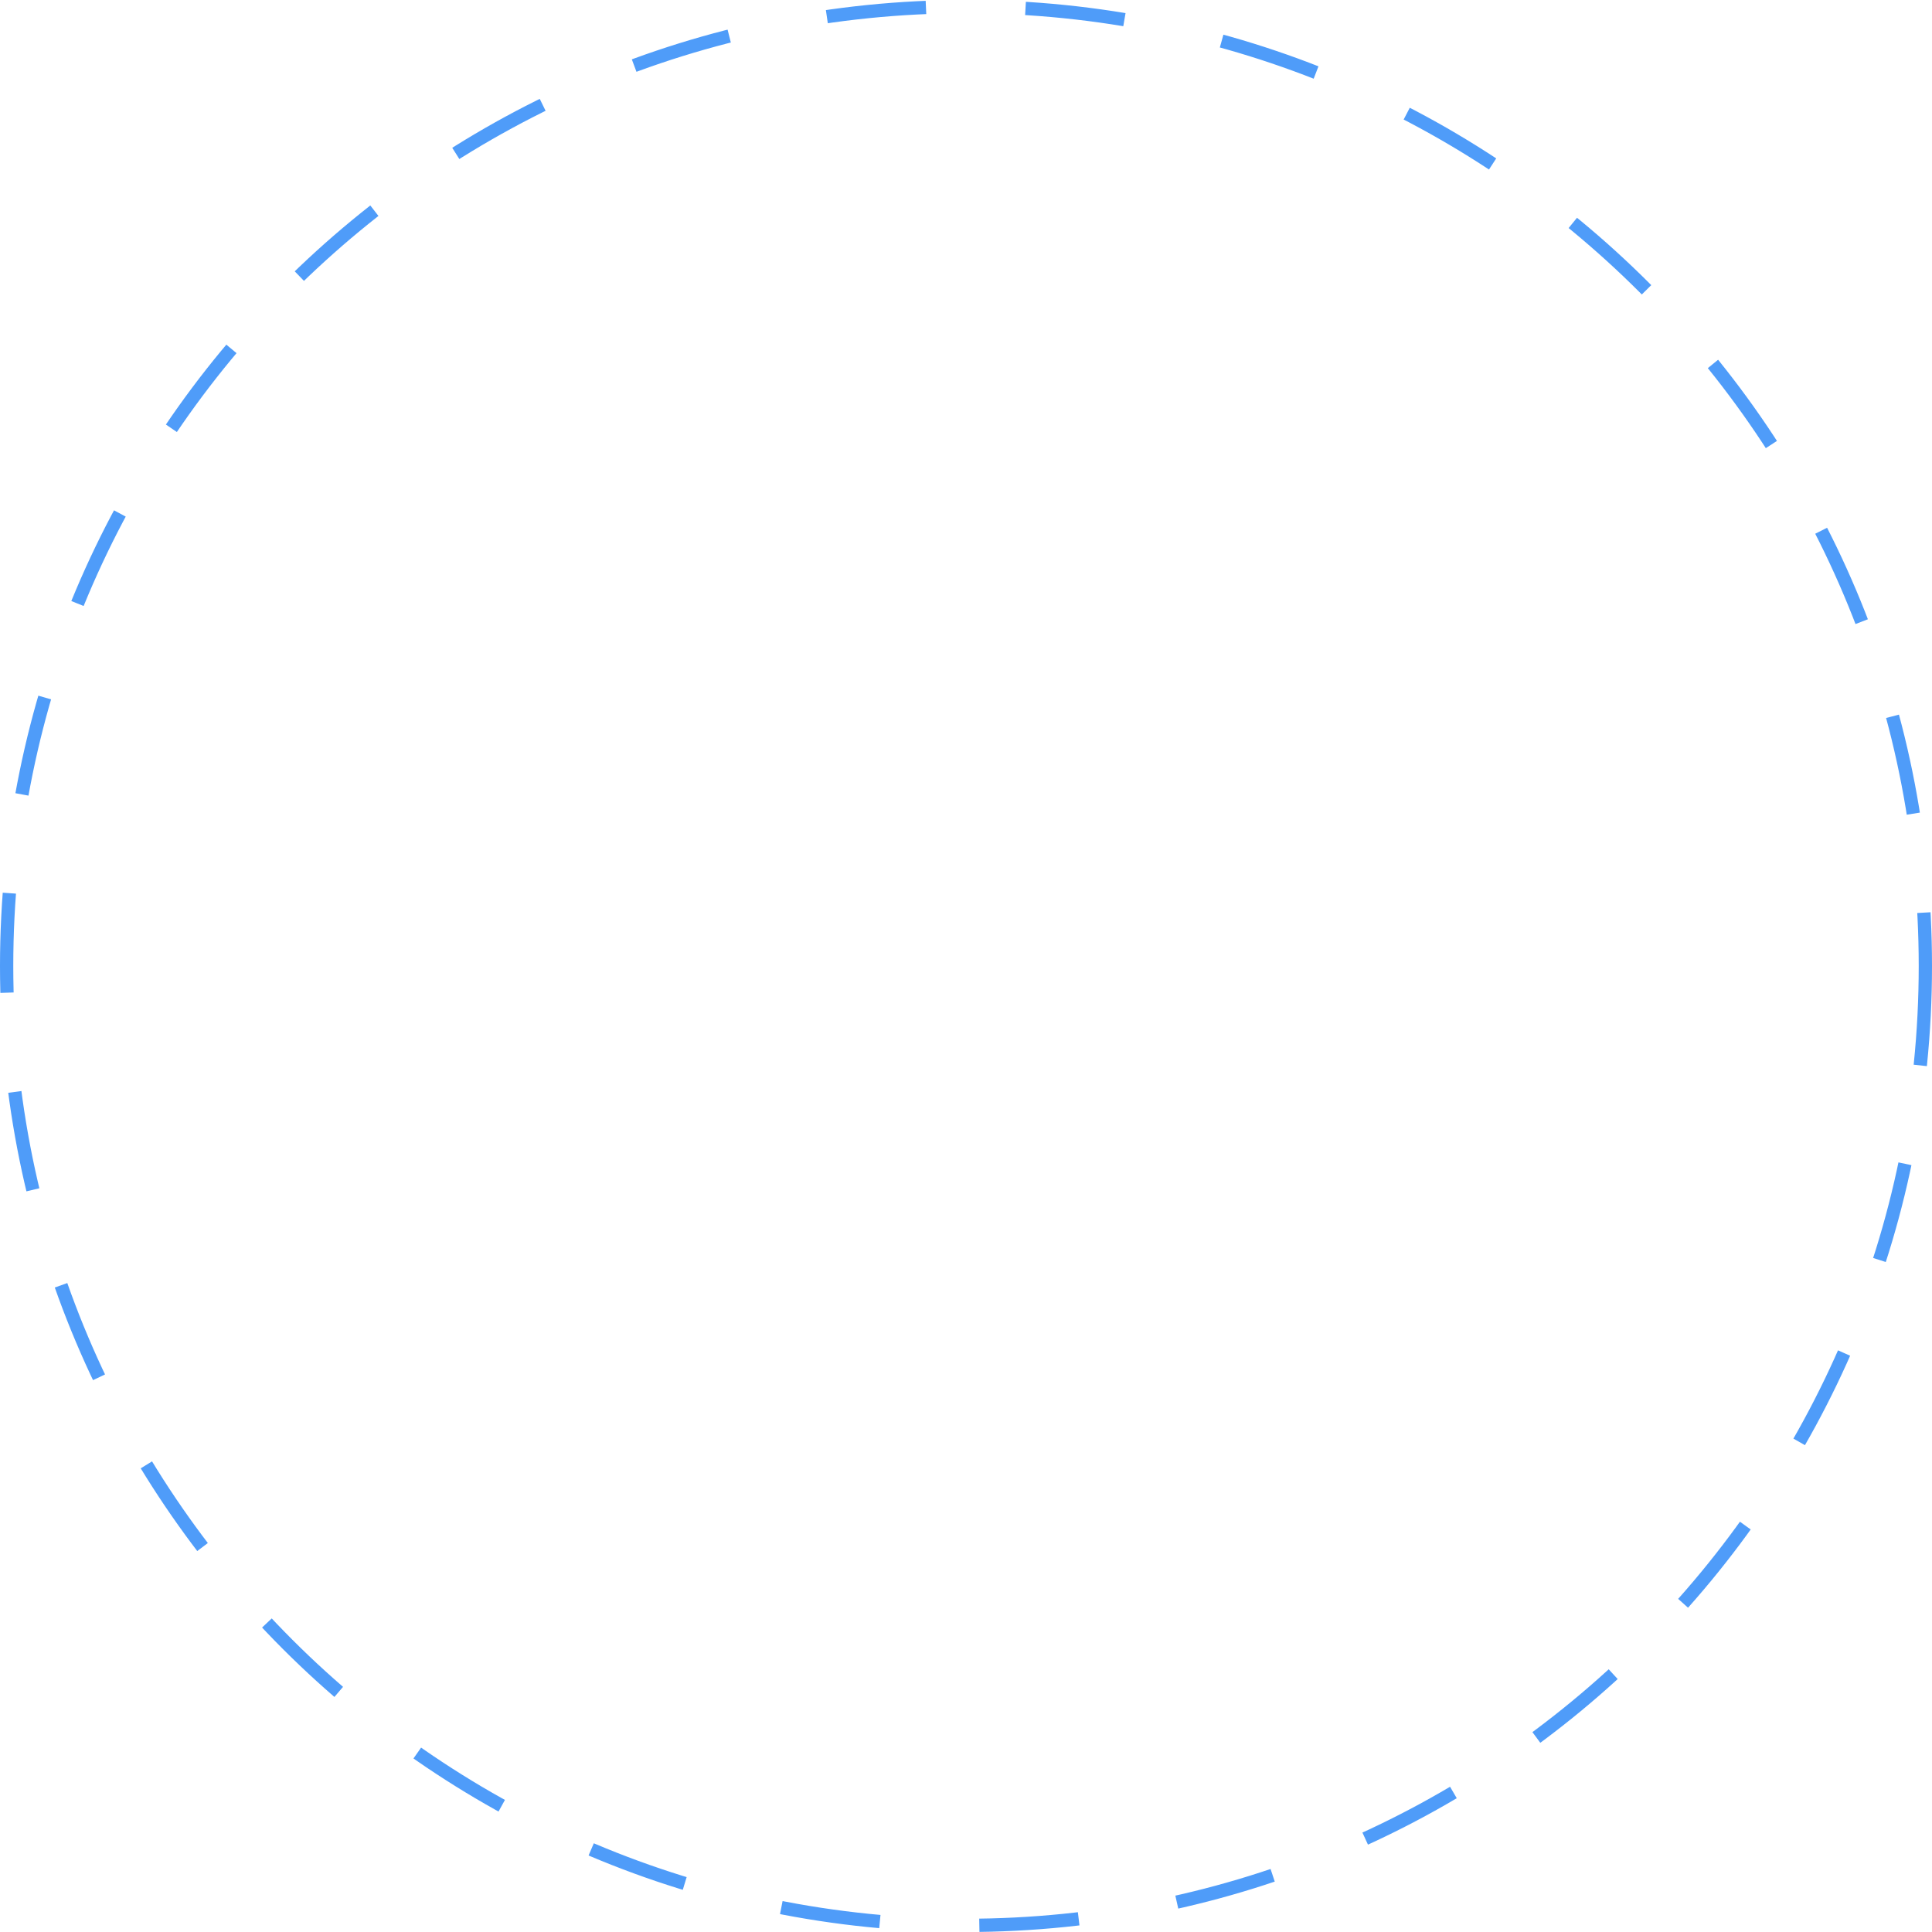
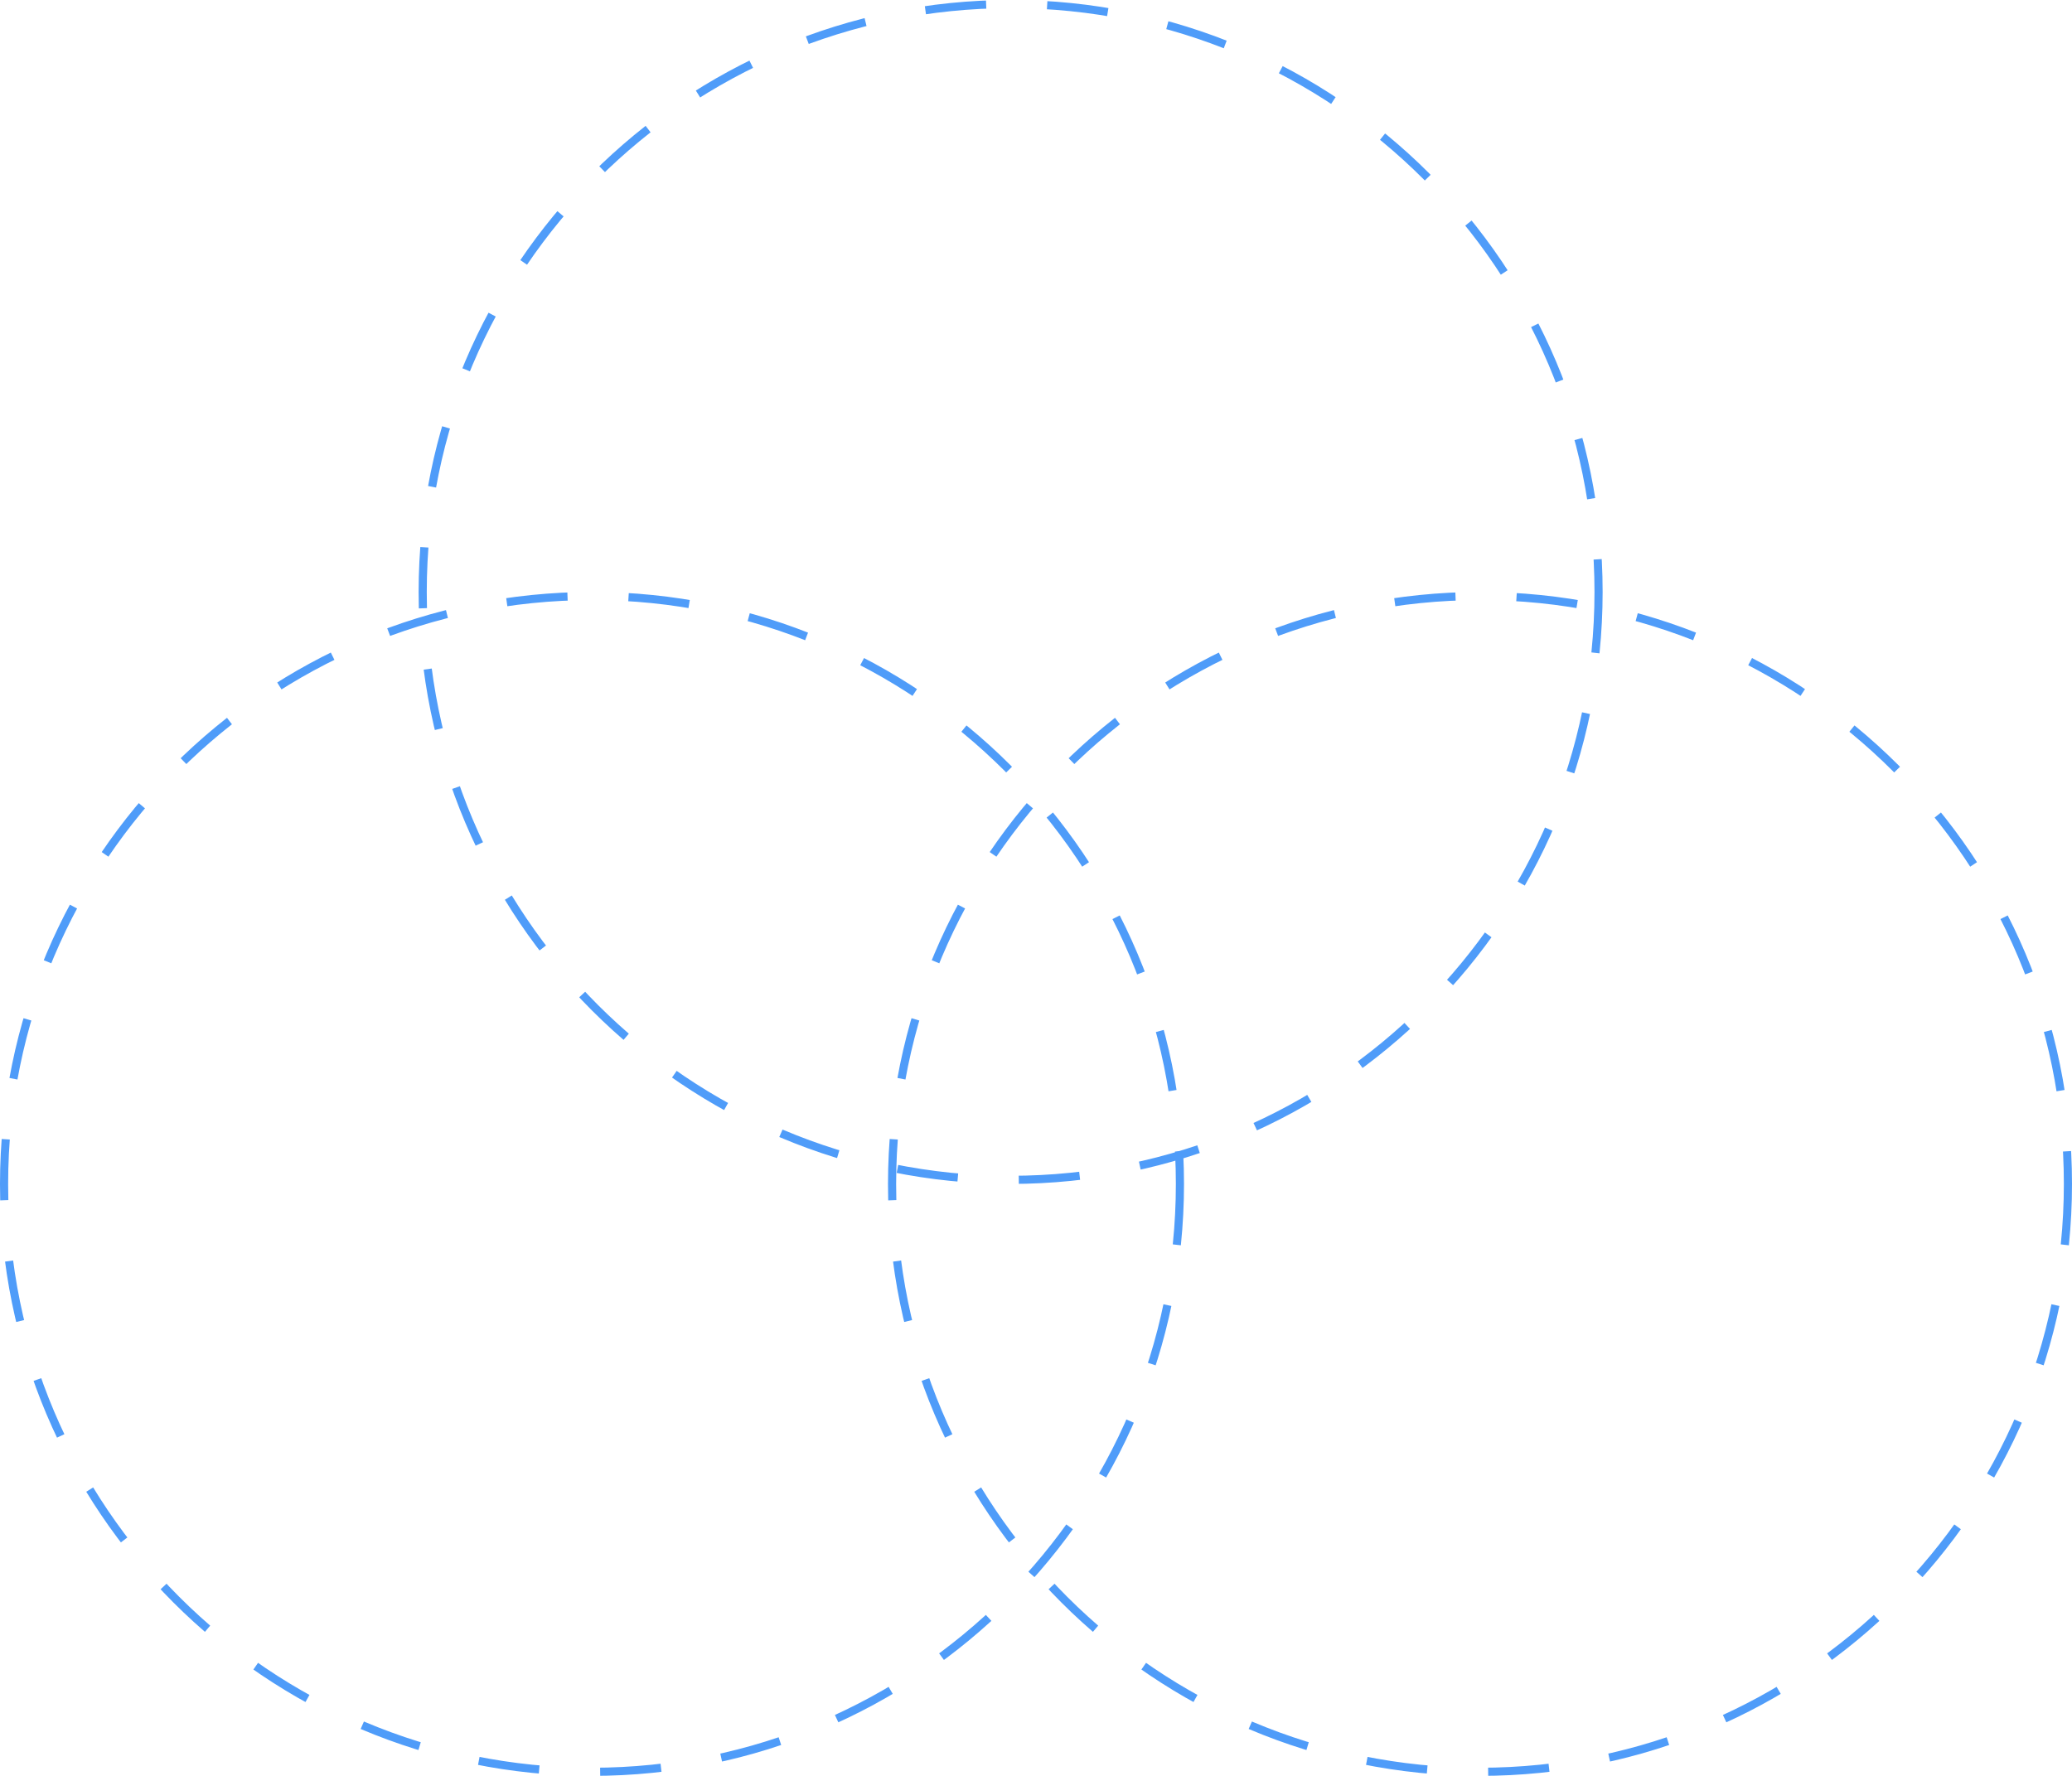
- <svg xmlns="http://www.w3.org/2000/svg" width="291" height="291" fill="none" viewBox="0 0 291 291">
-   <circle id="Ellipse 24" cx="145.5" cy="145.5" r="144.5" stroke="#4f9cf9" stroke-dasharray="15 15" stroke-linecap="butt" stroke-width="2" />
+ <svg xmlns="http://www.w3.org/2000/svg" viewBox="0 0 509.25 436.5" width="509.25" height="436.5" fill="none" customFrame="#000000">
+   <g id="Группа 1">
+     <circle id="Ellipse 24" cx="248.389" cy="145.5" r="144.5" stroke="rgb(79,156,249)" stroke-linecap="butt" stroke-dasharray="15 15 " stroke-width="2" />
+     <circle id="Ellipse 25" cx="145.5" cy="291" r="144.5" stroke="rgb(79,156,249)" stroke-linecap="butt" stroke-dasharray="15 15 " stroke-width="2" />
+     <circle id="Ellipse 26" cx="363.75" cy="291" r="144.5" stroke="rgb(79,156,249)" stroke-linecap="butt" stroke-dasharray="15 15 " stroke-width="2" />
+   </g>
</svg>
